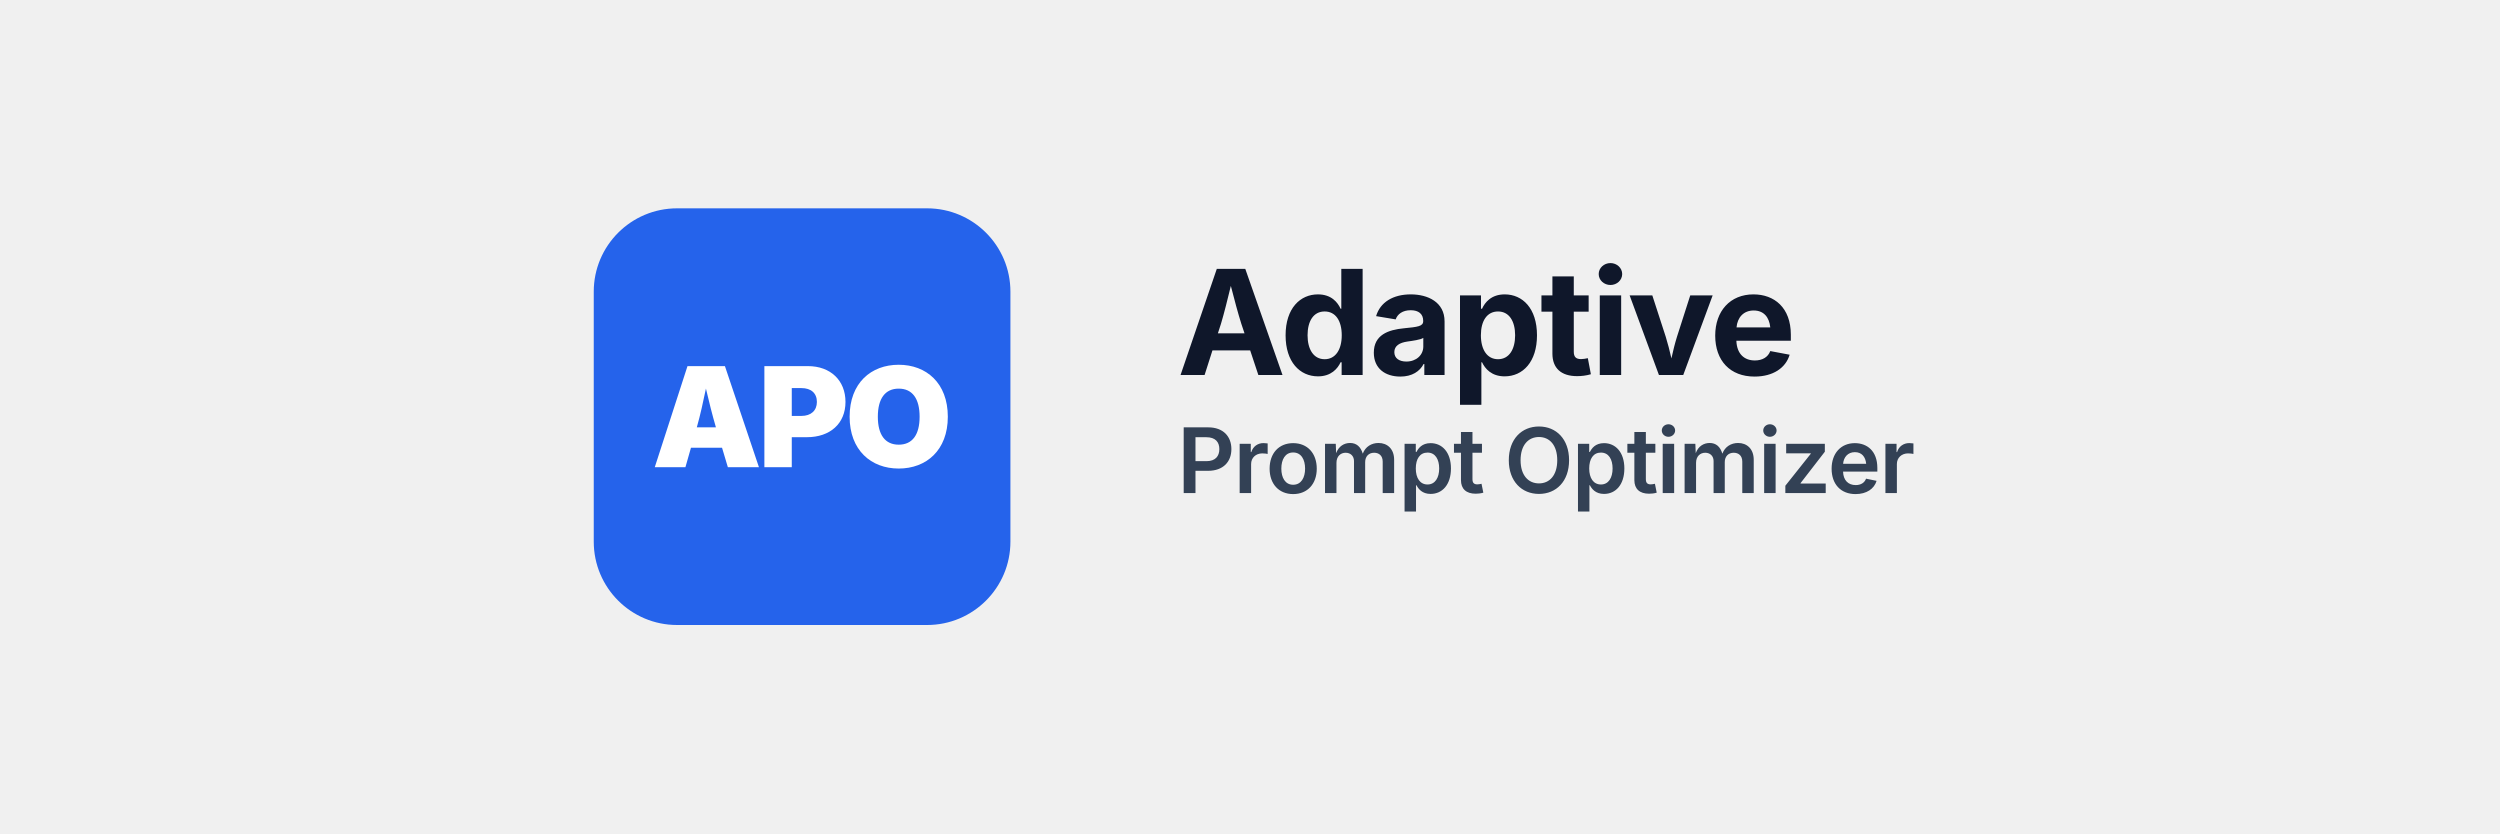
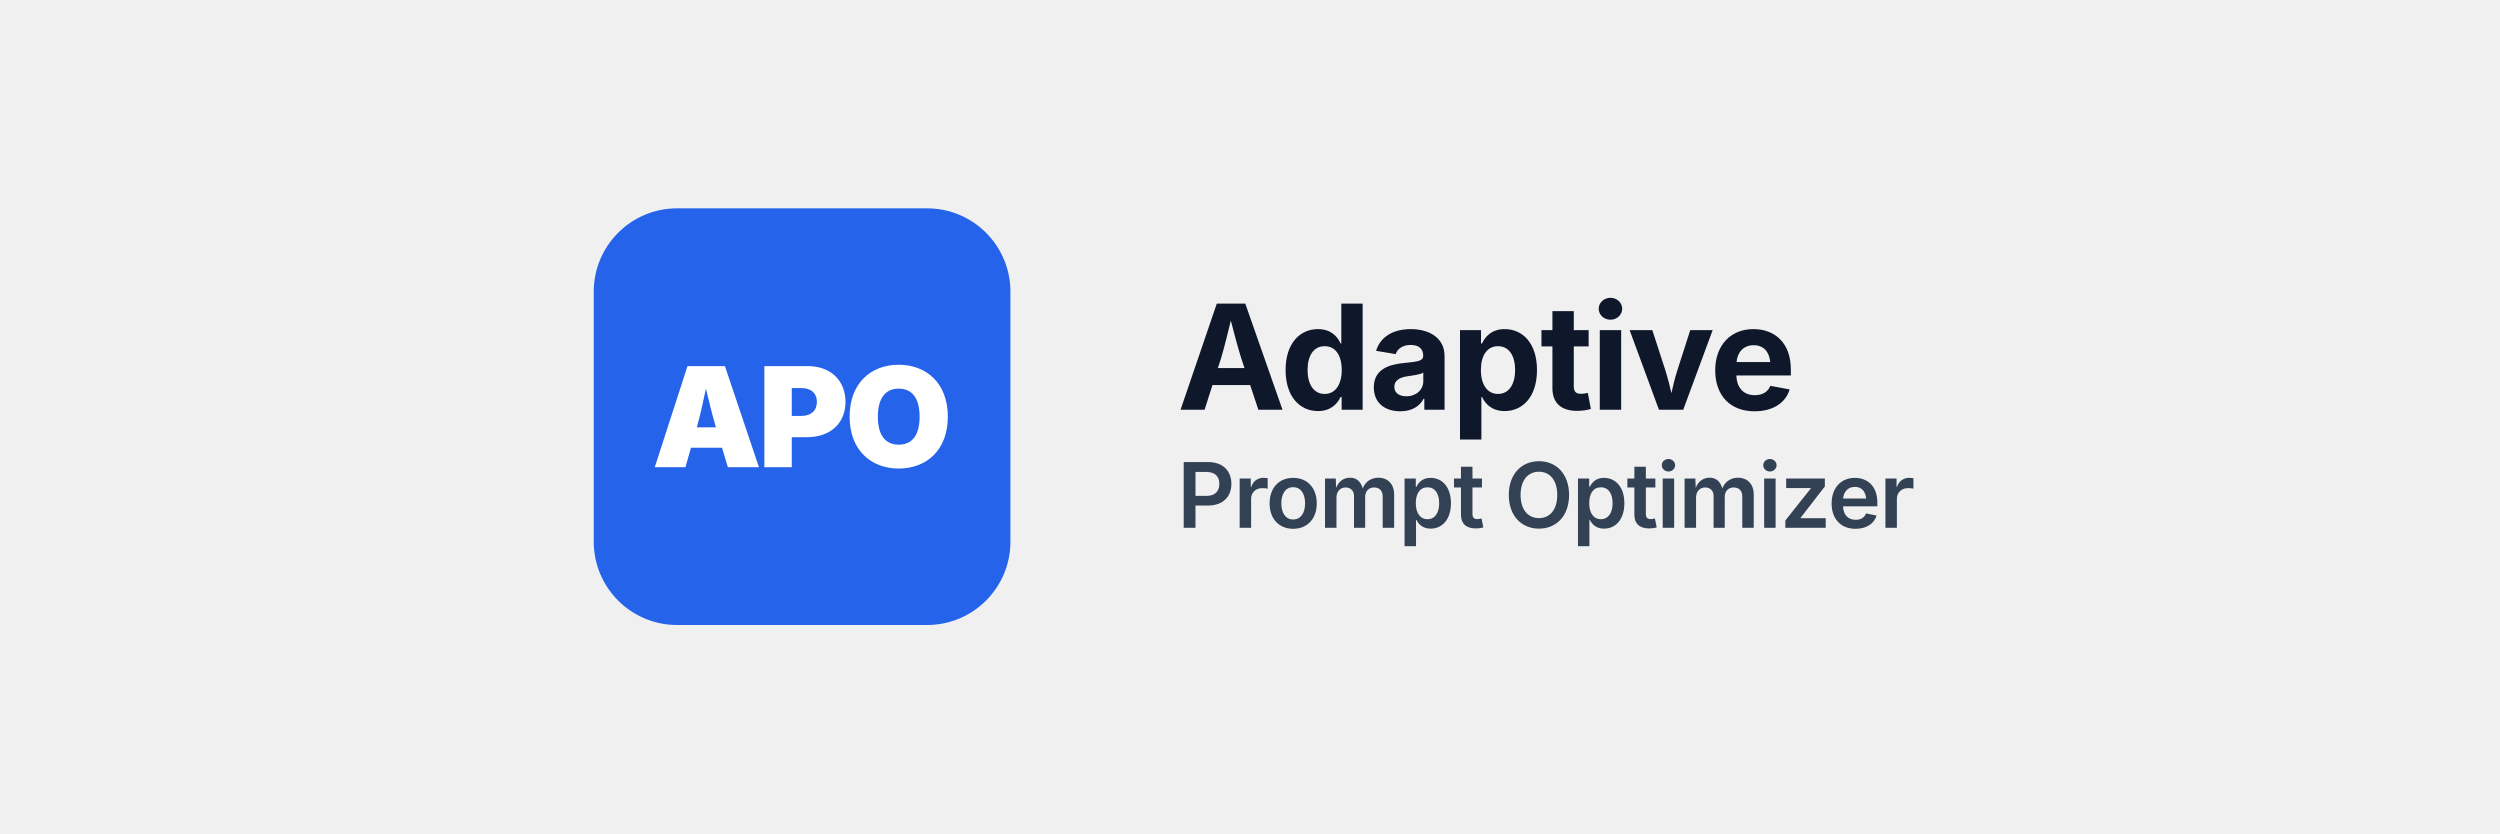
<svg xmlns="http://www.w3.org/2000/svg" width="720" height="240" viewBox="0 0 720 240">
  <rect width="720" height="240" fill="none" />
  <g transform="translate(360,120)" text-rendering="geometricPrecision">
    <rect x="-189" y="-60" width="120" height="120" rx="24" fill="#2563EB" />
    <text x="-129" y="0" text-anchor="middle" dominant-baseline="central" font-family="Inter, -apple-system, system-ui, BlinkMacSystemFont, 'Segoe UI', Roboto, Helvetica, Arial, sans-serif" font-weight="900" font-size="40" letter-spacing="-1.2" fill="#FFFFFF">APO</text>
-     <g transform="translate(-21,-4)">
+     <g transform="translate(-21,6)">
      <text x="0" y="-8" font-family="Inter, -apple-system, system-ui, BlinkMacSystemFont, 'Segoe UI', Roboto, Helvetica, Arial, sans-serif" font-weight="700" font-size="42" letter-spacing="-0.8" fill="#0F172A">Adaptive</text>
      <text x="0" y="26" font-family="Inter, -apple-system, system-ui, BlinkMacSystemFont, 'Segoe UI', Roboto, Helvetica, Arial, sans-serif" font-weight="600" font-size="26" letter-spacing="-0.5" fill="#334155">Prompt Optimizer</text>
    </g>
  </g>
</svg>
